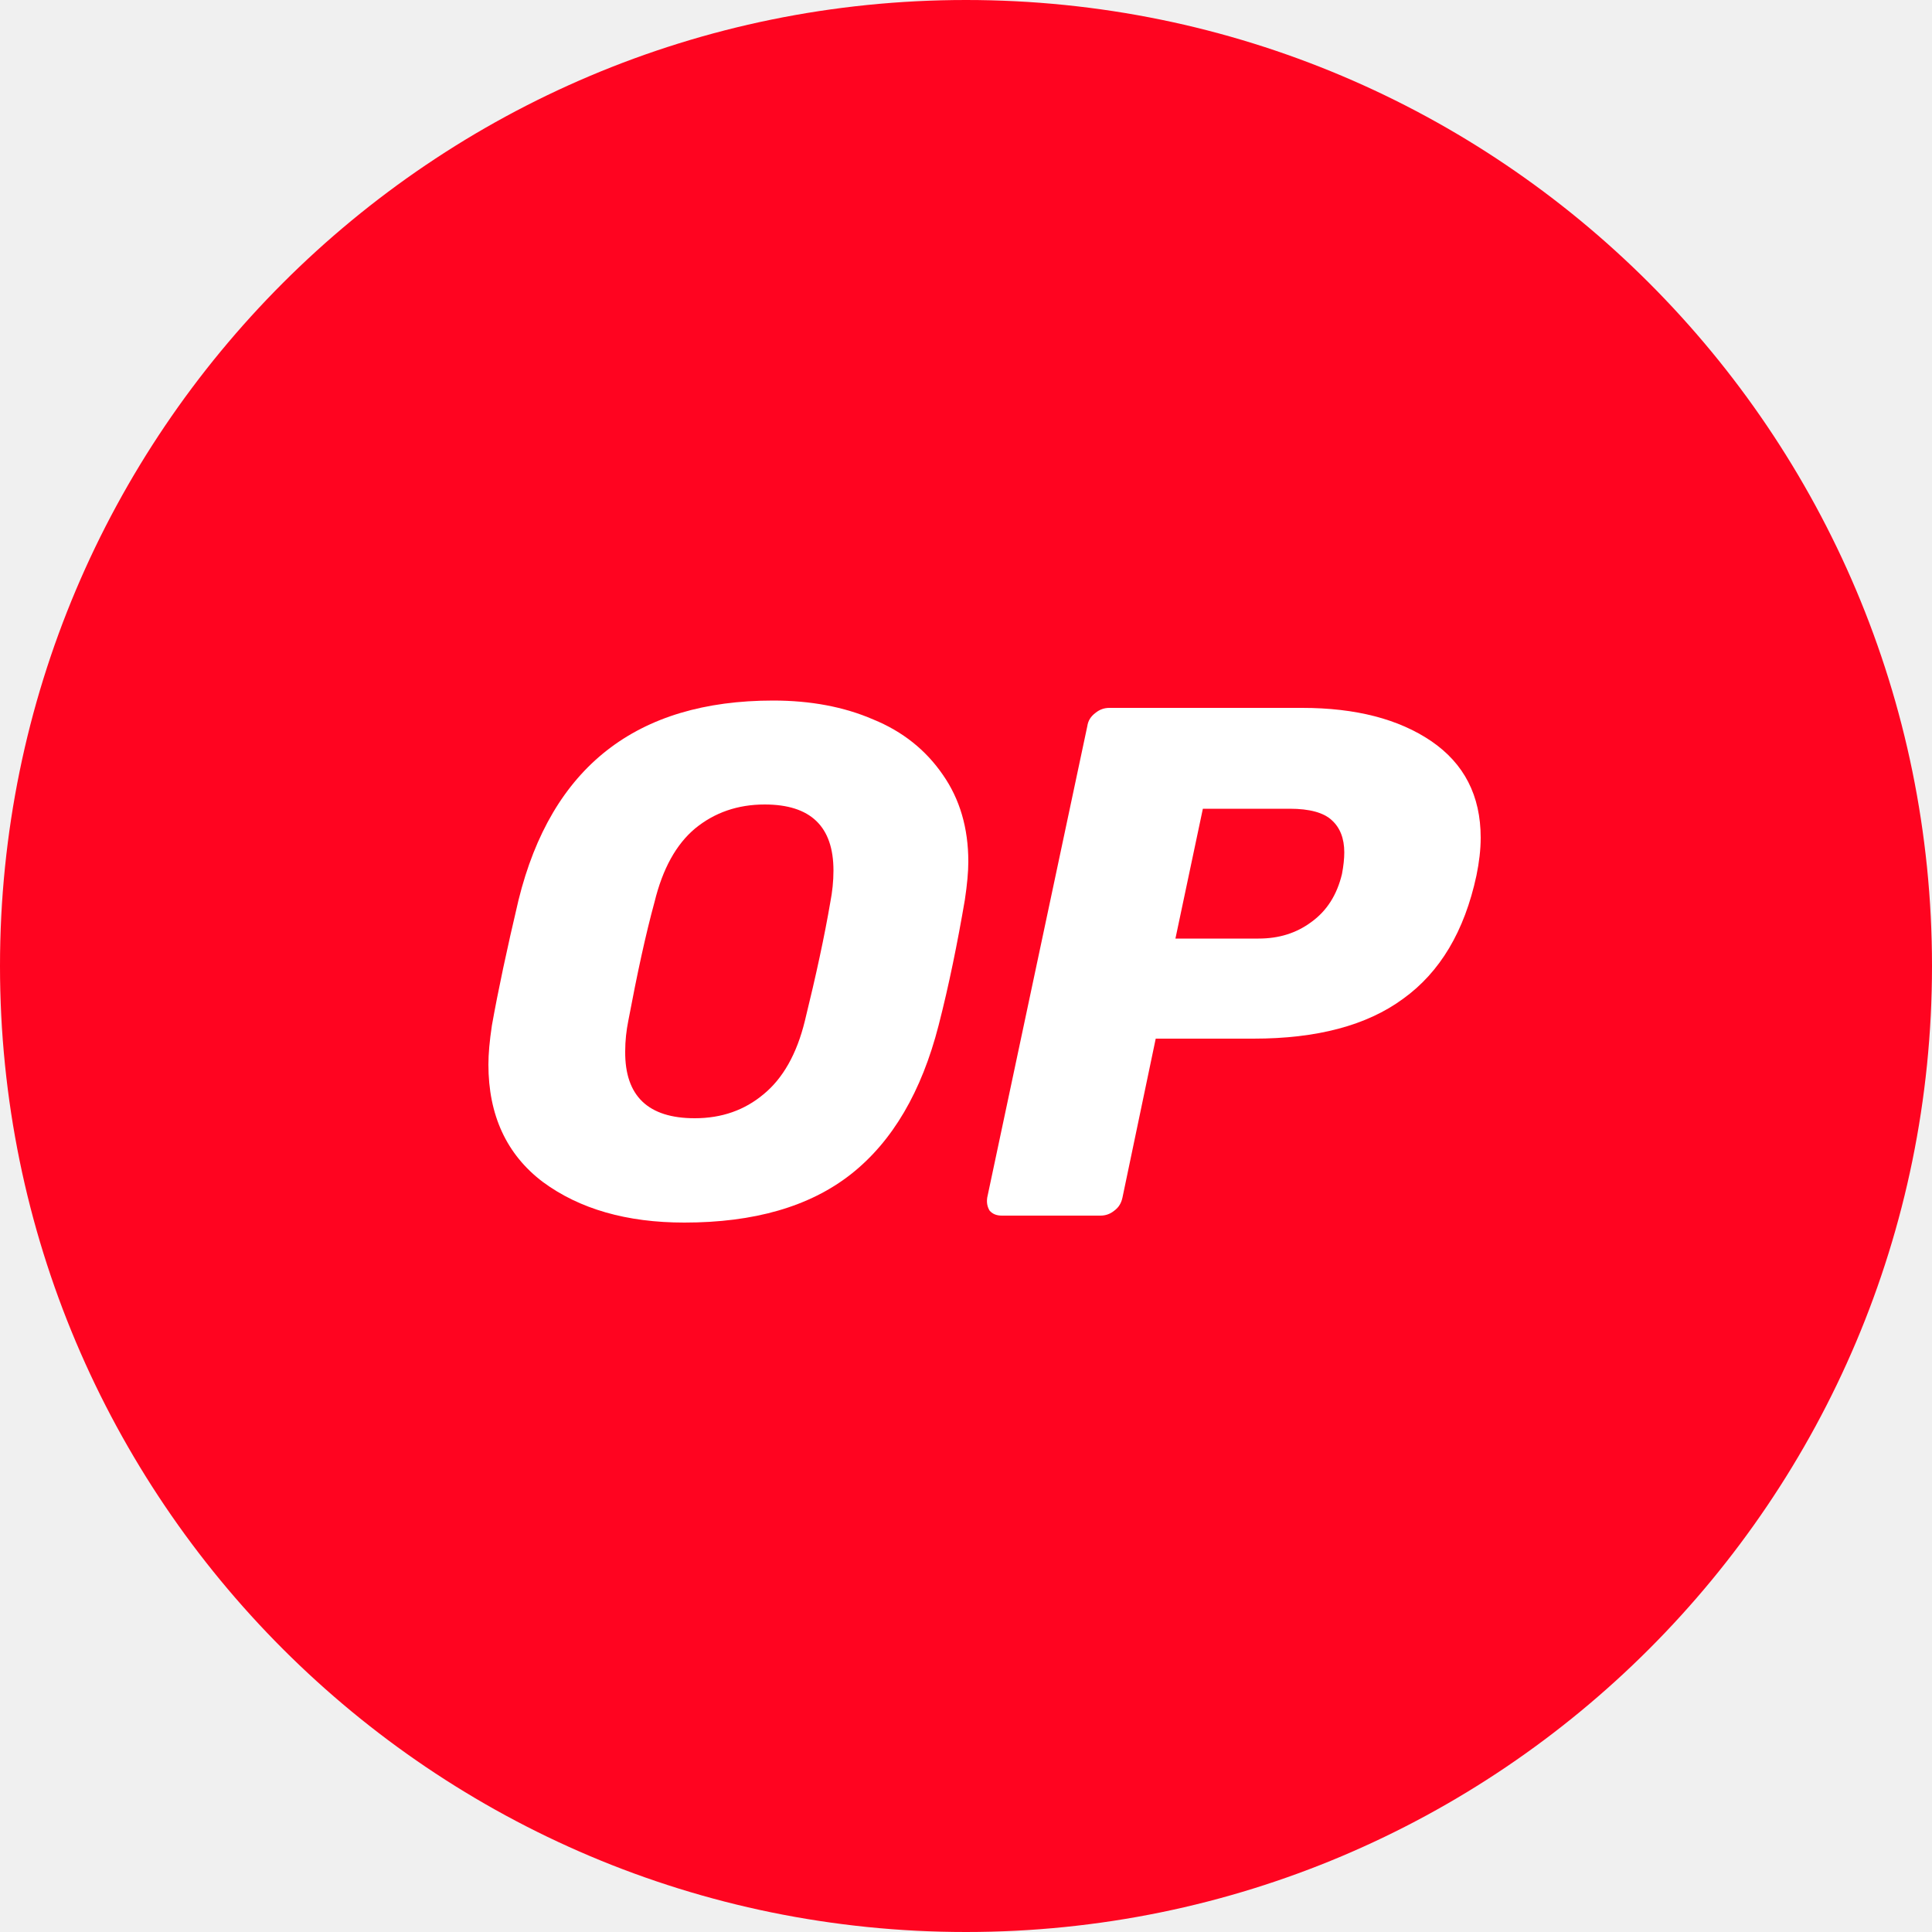
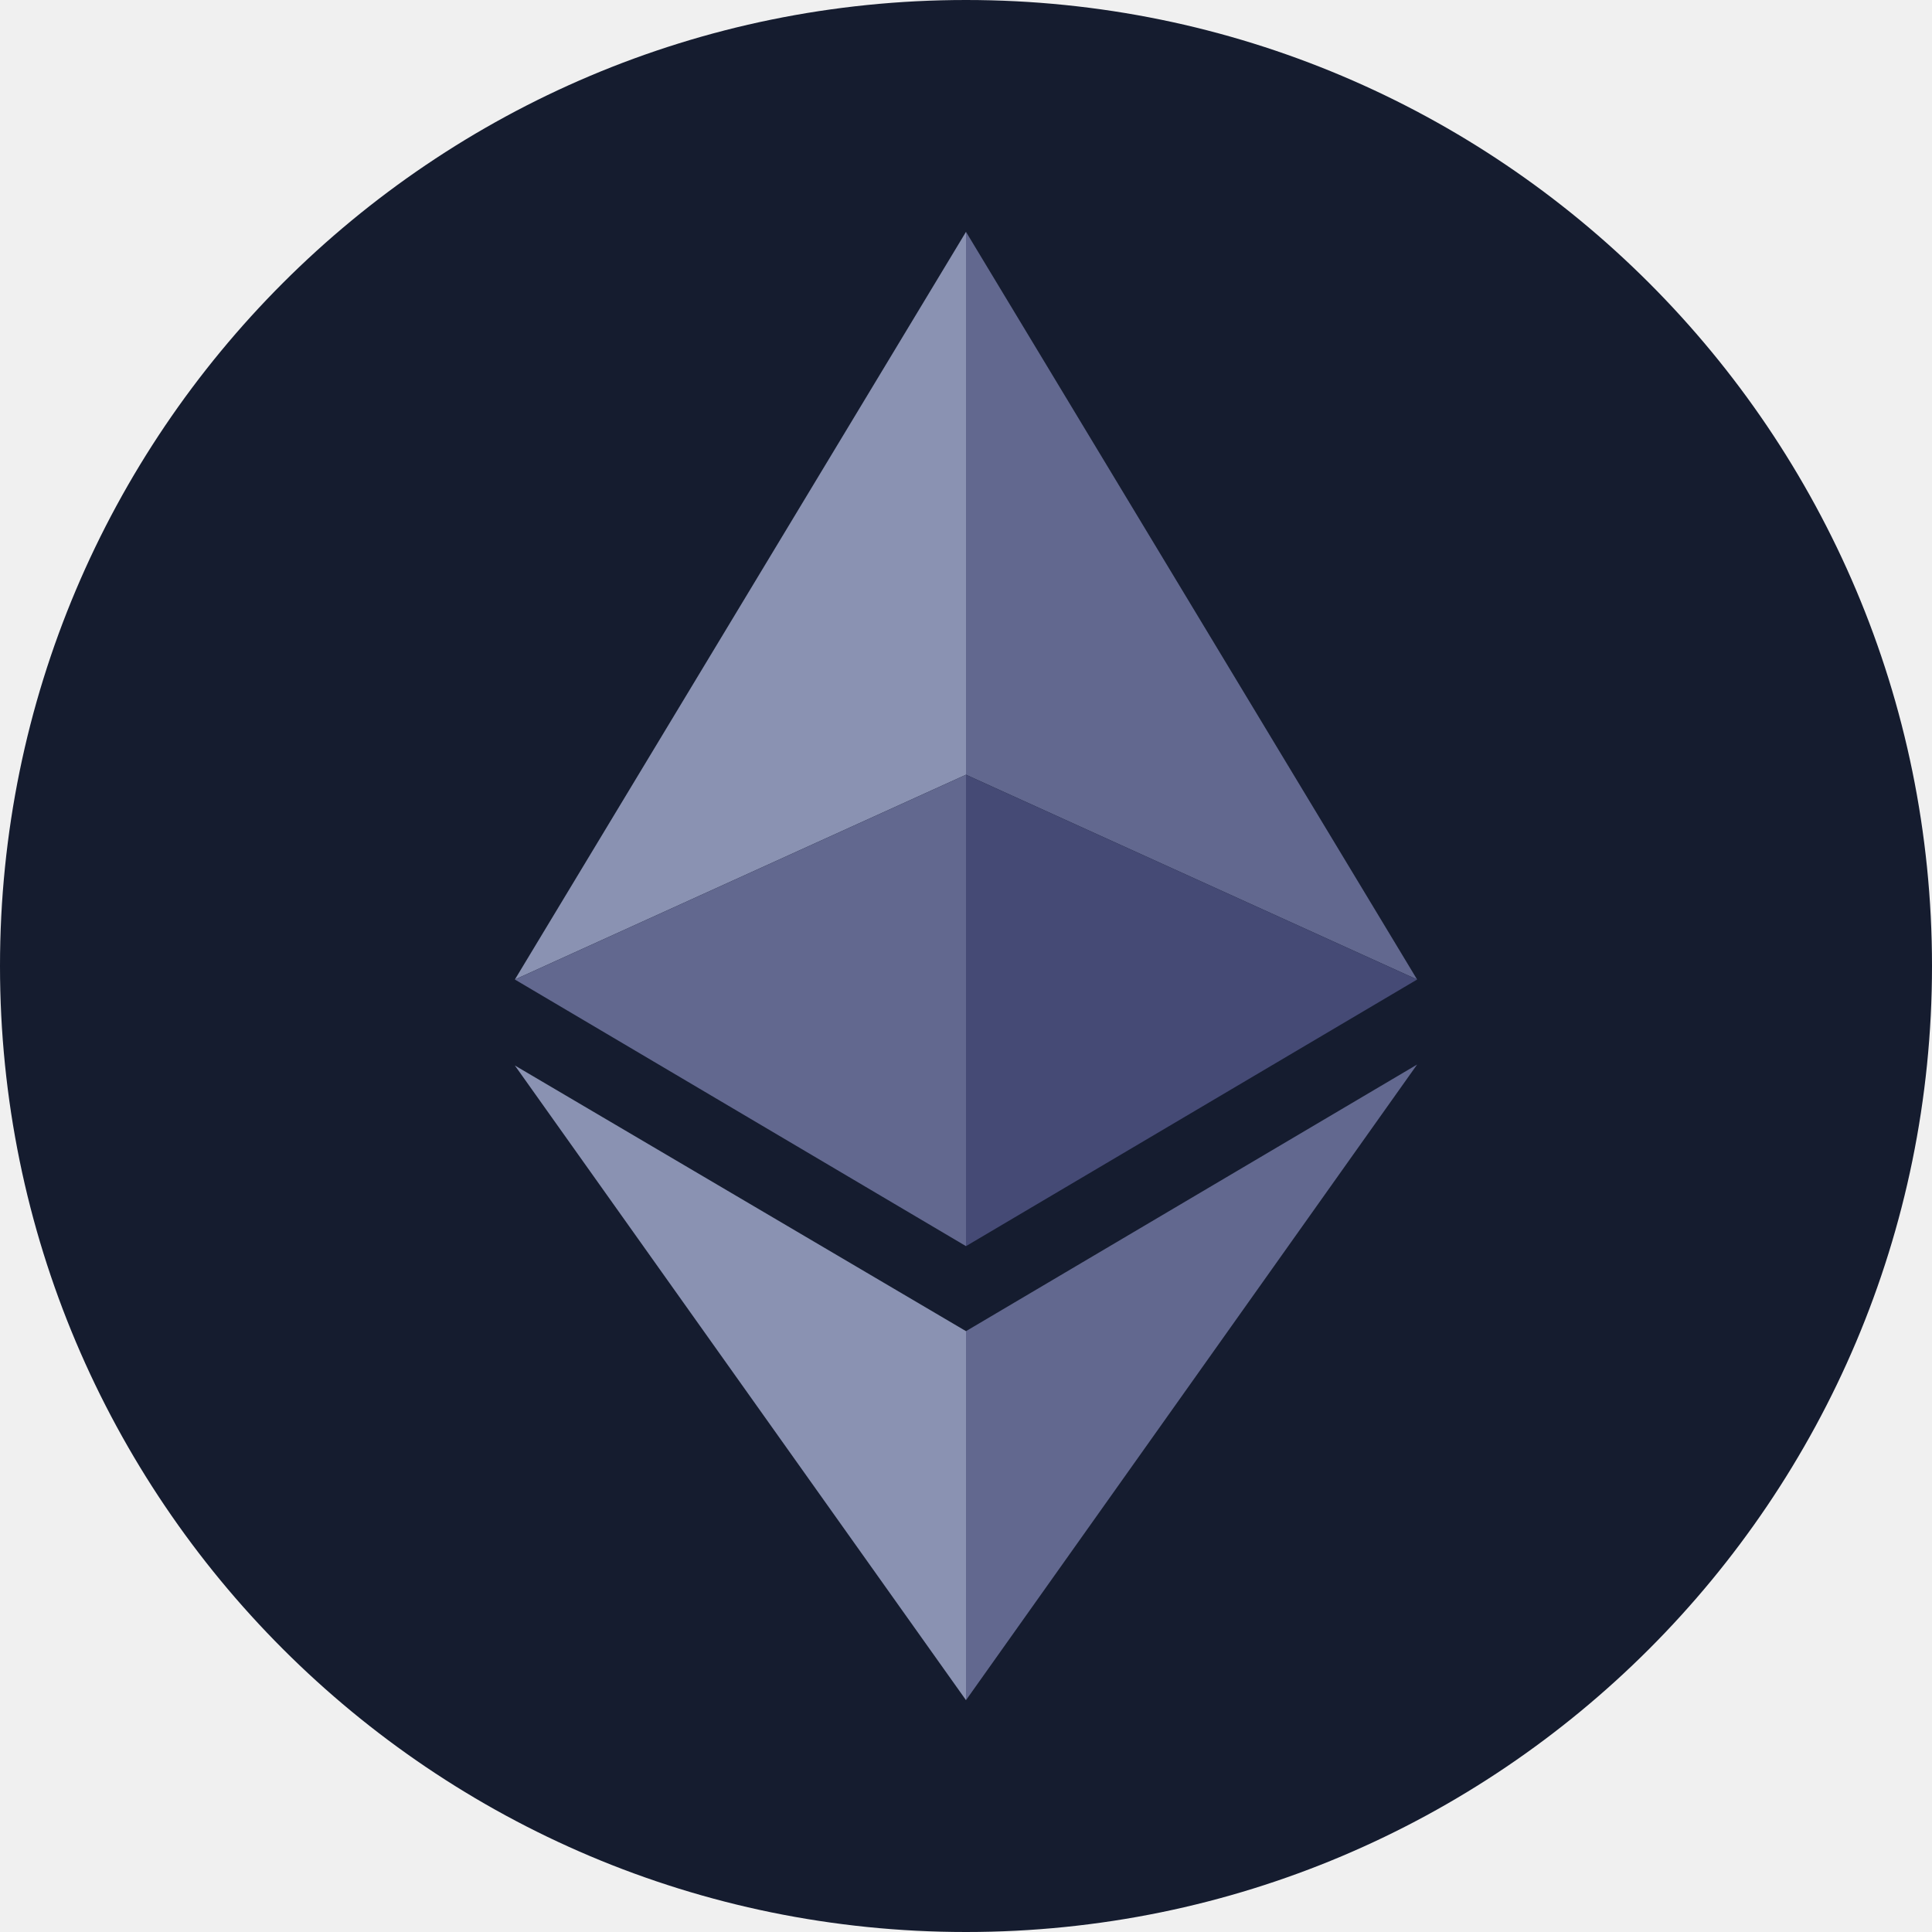
- <svg xmlns="http://www.w3.org/2000/svg" version="1.1" id="Layer_1" x="0px" y="0px" viewBox="0 0 500 500" style="enable-background:new 0 0 500 500;" xml:space="preserve">
+ <svg xmlns="http://www.w3.org/2000/svg" version="1.1" id="Layer_1" x="0px" y="0px" viewBox="0 0 200 200" style="enable-background:new 0 0 200 200;" xml:space="preserve">
  <style type="text/css">
- 	.st0{fill:#FF0420;}
- 	.st1{fill:#FFFFFF;}
+ 	.st0{fill:#151C2F;}
+ 	.st1{fill:#8A92B2;}
+ 	.st2{fill:#62688F;}
+ 	.st3{fill:#454A75;}
</style>
-   <circle class="st0" cx="250" cy="250" r="250" />
-   <path class="st1" d="M177.1,316.4c-14.9,0-27.1-3.5-36.6-10.5c-9.4-7.1-14.1-17.3-14.1-30.4c0-2.8,0.3-6.1,0.9-10.1  c1.6-9,3.9-19.8,6.9-32.5c8.5-34.4,30.5-51.6,65.9-51.6c9.6,0,18.3,1.6,25.9,4.9c7.6,3.1,13.6,7.9,18,14.3  c4.4,6.3,6.6,13.8,6.6,22.5c0,2.6-0.3,5.9-0.9,9.9c-1.9,11.1-4.1,22-6.8,32.5c-4.4,17.1-11.9,30-22.7,38.5  C209.5,312.3,195.1,316.4,177.1,316.4z M179.8,289.4c7,0,12.9-2.1,17.8-6.2c5-4.1,8.6-10.4,10.7-19c2.9-11.8,5.1-22,6.6-30.8  c0.5-2.6,0.8-5.3,0.8-8.1c0-11.4-5.9-17.1-17.8-17.1c-7,0-13,2.1-18,6.2c-4.9,4.1-8.4,10.4-10.5,19c-2.3,8.4-4.5,18.6-6.8,30.8  c-0.5,2.5-0.8,5.1-0.8,7.9C161.7,283.7,167.8,289.4,179.8,289.4z" />
-   <path class="st1" d="M259.3,314.6c-1.4,0-2.4-0.4-3.2-1.3c-0.6-1-0.8-2.1-0.6-3.4l25.9-122c0.2-1.4,0.9-2.5,2.1-3.4  c1.1-0.9,2.3-1.3,3.6-1.3H337c13.9,0,25,2.9,33.4,8.6c8.5,5.8,12.8,14.1,12.8,25c0,3.1-0.4,6.4-1.1,9.8c-3.1,14.4-9.4,25-19,31.9  c-9.4,6.9-22.3,10.3-38.7,10.3h-25.3l-8.6,41.1c-0.3,1.4-0.9,2.5-2.1,3.4c-1.1,0.9-2.3,1.3-3.6,1.3H259.3z M325.7,242.9  c5.3,0,9.8-1.4,13.7-4.3c4-2.9,6.6-7,7.9-12.4c0.4-2.1,0.6-4,0.6-5.6c0-3.6-1.1-6.4-3.2-8.3c-2.1-2-5.8-3-10.9-3h-22.5l-7.1,33.6  H325.7z" />
+   <circle class="st0" cx="100" cy="100" r="100" />
+   <g>
+     <path class="st1" d="M100,24l-46.7,77.4L100,80.2V24z" />
+     <path class="st2" d="M100,80.2l-46.7,21.2L100,129V80.2z" />
+     <path class="st2" d="M146.7,101.4L100,24v56.2L146.7,101.4z" />
+     <path class="st3" d="M100,129l46.7-27.6L100,80.2L100,129z" />
+     <path class="st1" d="M53.3,110.3L100,176v-38.2L53.3,110.3z" />
+     <path class="st2" d="M100,137.8V176l46.7-65.8L100,137.8z" />
+   </g>
</svg>
